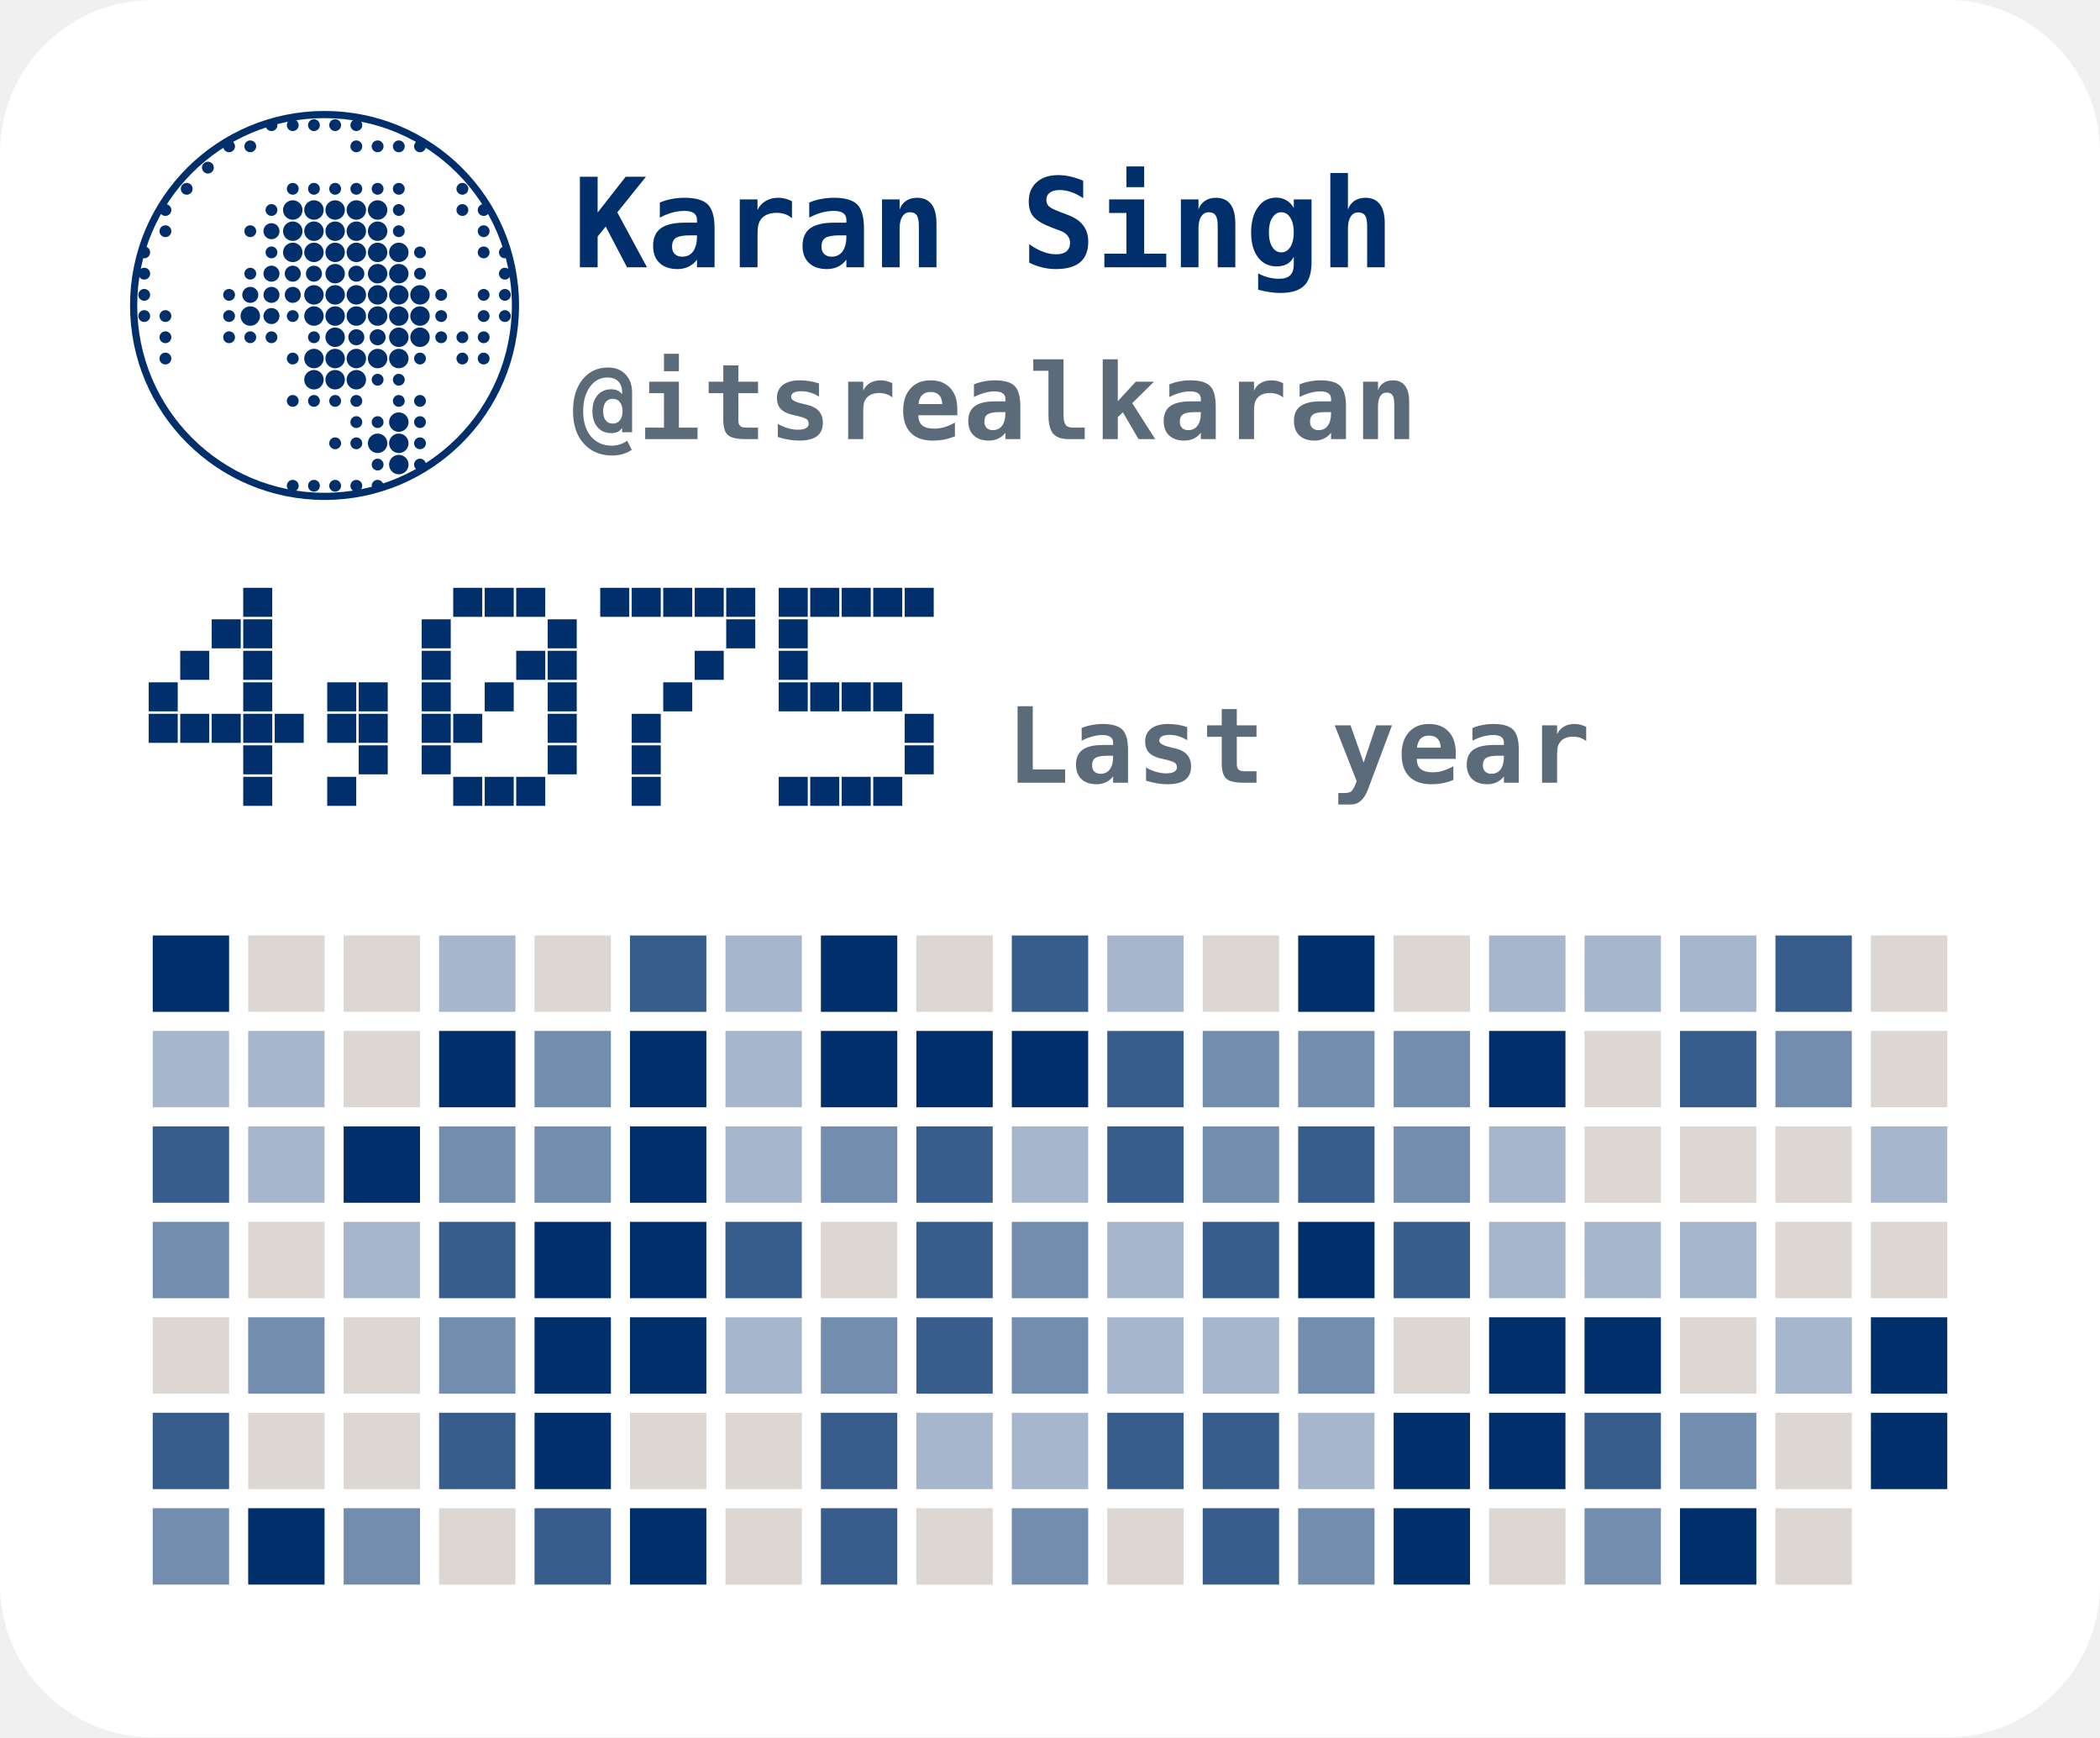
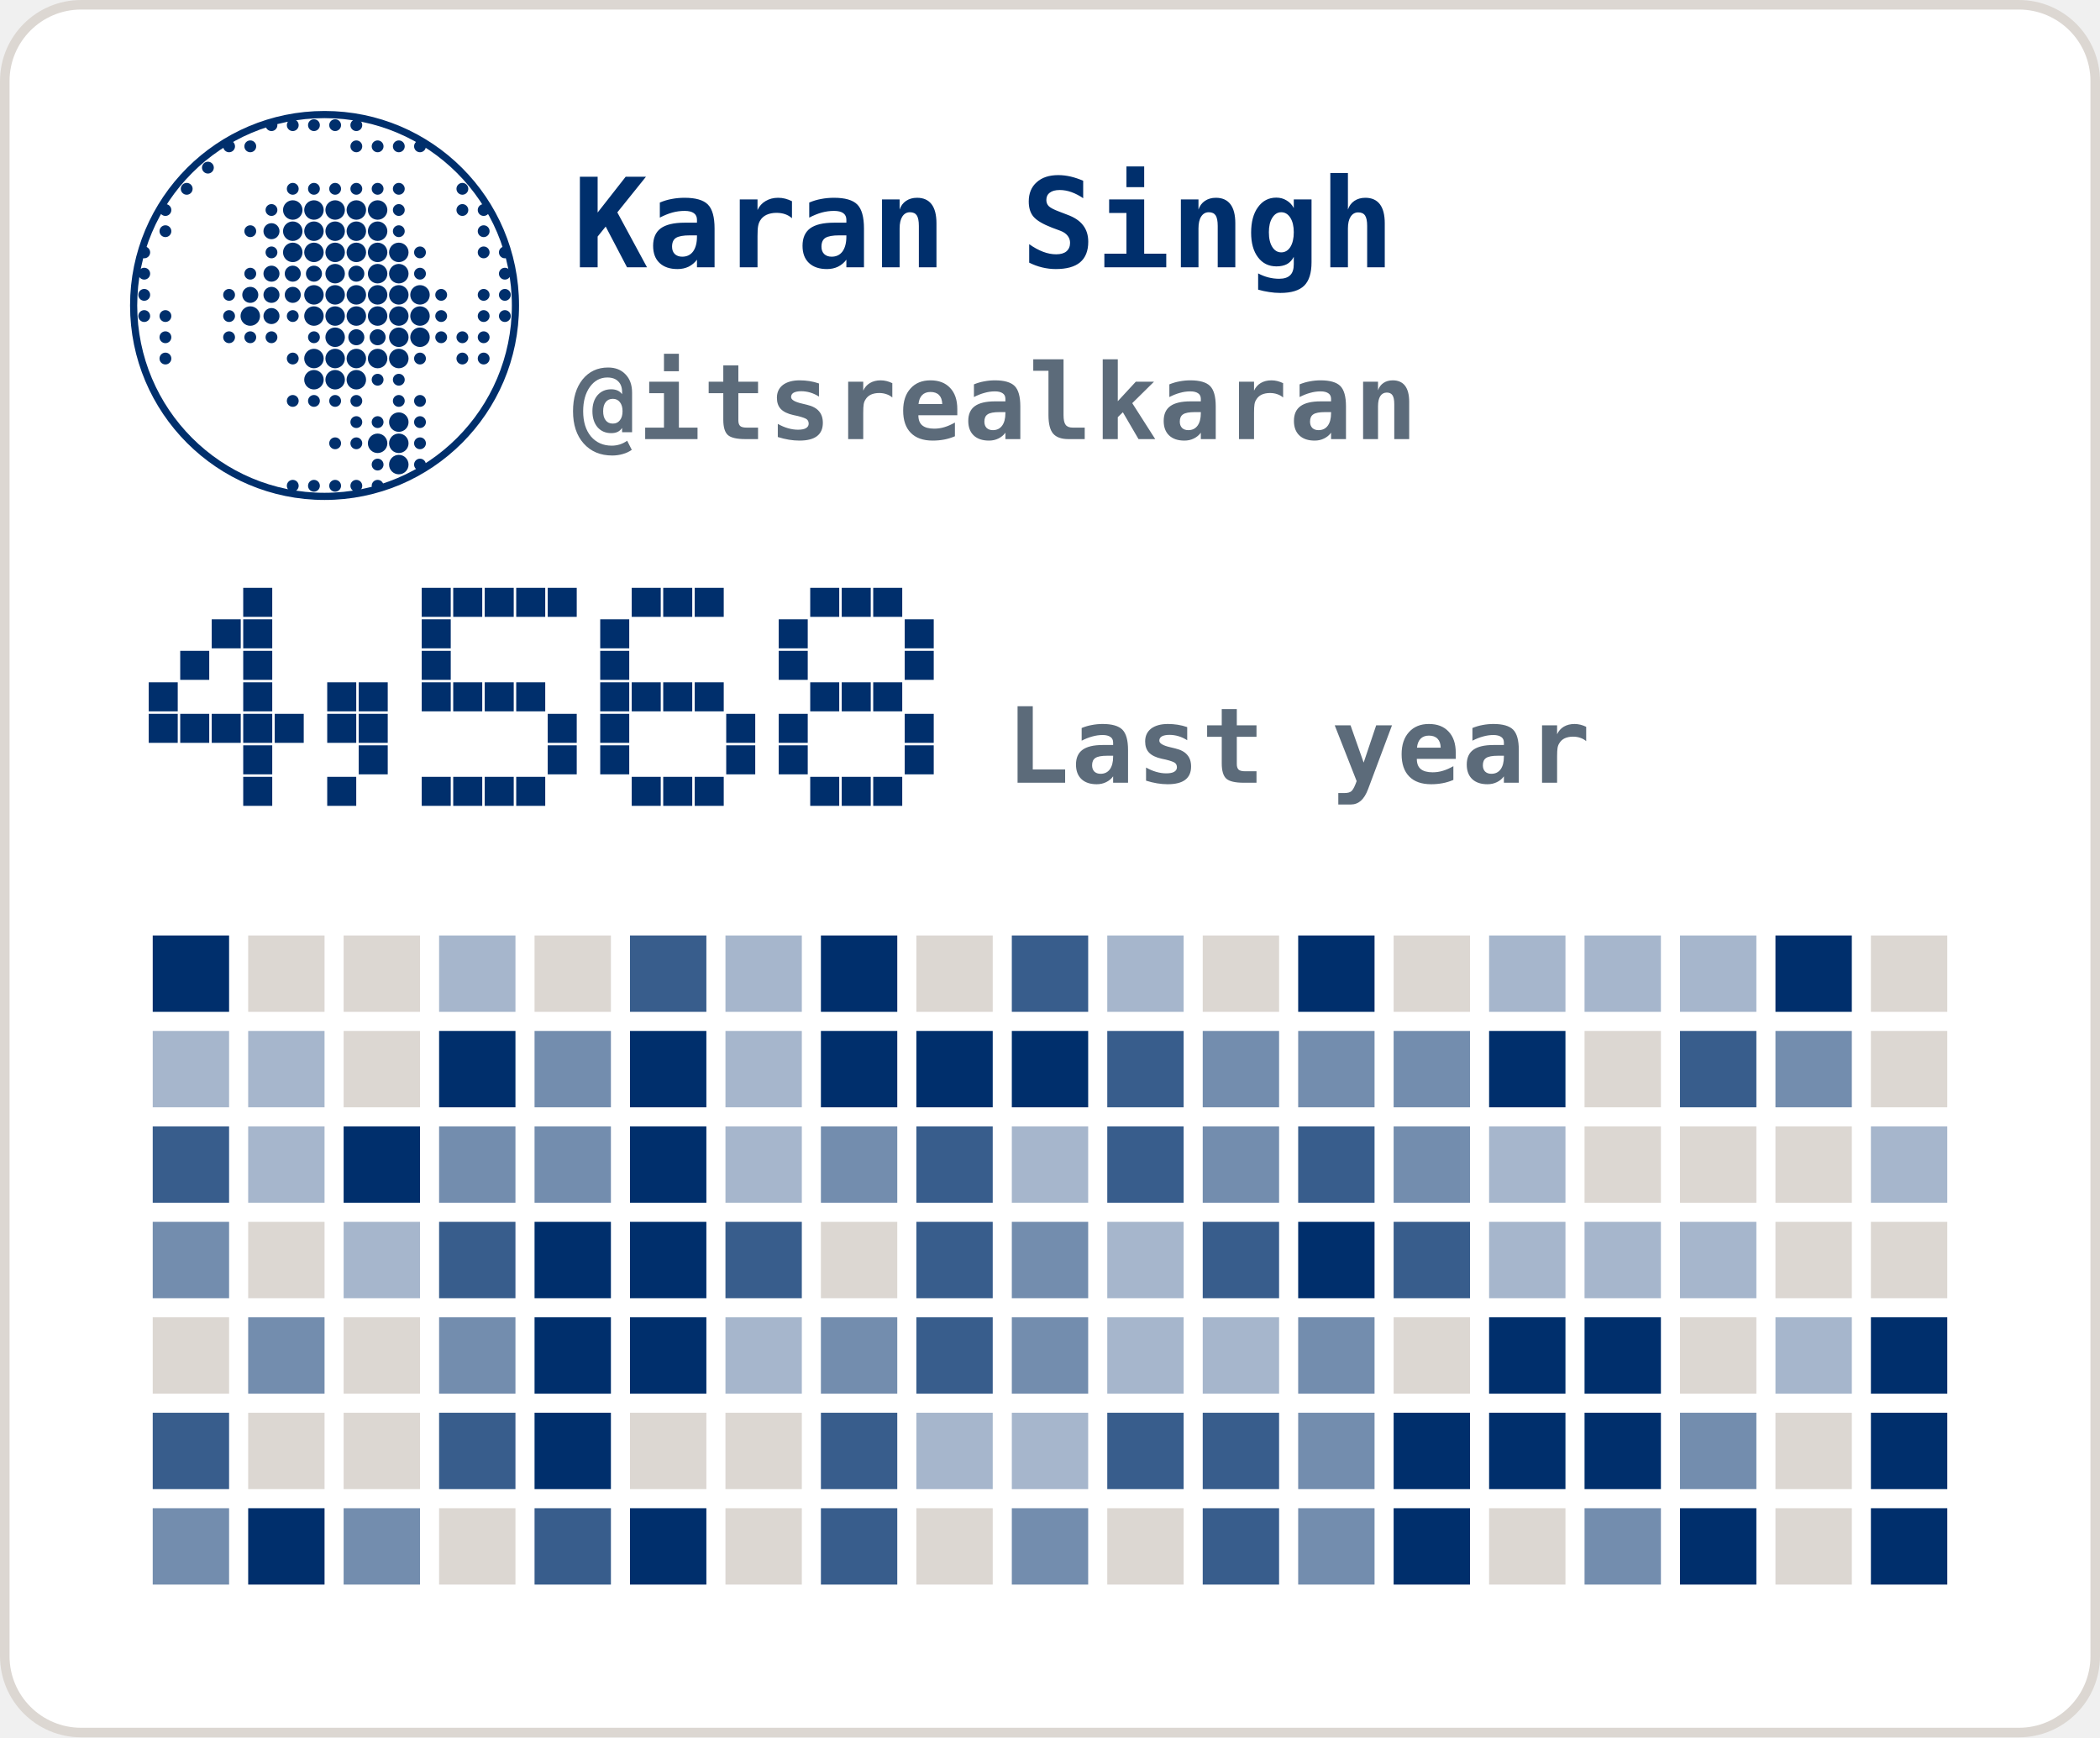
<svg xmlns="http://www.w3.org/2000/svg" width="220" height="182" viewBox="0 0 220 182" role="img">
-   <rect width="220" height="182" rx="16" fill="#FFFFFF" />
+   <rect x="0.5" y="0.5" width="219" height="181" rx="8" fill="#FFFFFF" stroke="#DCD7D2" />
  <rect x="14" y="14" width="0" height="0" fill="#002F6C" />
  <clipPath id="pfp">
    <circle cx="34.00" cy="32.00" r="20.00" />
  </clipPath>
  <g clip-path="url(#pfp)">
    <circle cx="21.78" cy="13.11" r="0.62" fill="#002F6C" />
    <circle cx="26.22" cy="13.11" r="0.62" fill="#002F6C" />
    <circle cx="28.44" cy="13.11" r="0.62" fill="#002F6C" />
    <circle cx="30.67" cy="13.11" r="0.62" fill="#002F6C" />
    <circle cx="32.89" cy="13.11" r="0.62" fill="#002F6C" />
    <circle cx="35.11" cy="13.11" r="0.62" fill="#002F6C" />
    <circle cx="37.33" cy="13.11" r="0.62" fill="#002F6C" />
    <circle cx="19.56" cy="15.33" r="0.62" fill="#002F6C" />
    <circle cx="21.78" cy="15.33" r="0.84" fill="#002F6C" />
    <circle cx="24.00" cy="15.33" r="0.62" fill="#002F6C" />
    <circle cx="26.22" cy="15.33" r="0.62" fill="#002F6C" />
    <circle cx="37.33" cy="15.33" r="0.62" fill="#002F6C" />
    <circle cx="39.56" cy="15.33" r="0.62" fill="#002F6C" />
    <circle cx="41.78" cy="15.33" r="0.62" fill="#002F6C" />
    <circle cx="44.00" cy="15.33" r="0.62" fill="#002F6C" />
    <circle cx="19.56" cy="17.56" r="0.62" fill="#002F6C" />
    <circle cx="21.78" cy="17.56" r="0.62" fill="#002F6C" />
    <circle cx="17.33" cy="19.78" r="0.62" fill="#002F6C" />
    <circle cx="19.56" cy="19.78" r="0.62" fill="#002F6C" />
    <circle cx="30.67" cy="19.78" r="0.62" fill="#002F6C" />
    <circle cx="32.89" cy="19.78" r="0.62" fill="#002F6C" />
    <circle cx="35.11" cy="19.78" r="0.62" fill="#002F6C" />
    <circle cx="37.33" cy="19.78" r="0.62" fill="#002F6C" />
    <circle cx="39.56" cy="19.78" r="0.62" fill="#002F6C" />
    <circle cx="41.78" cy="19.78" r="0.62" fill="#002F6C" />
    <circle cx="48.44" cy="19.78" r="0.62" fill="#002F6C" />
    <circle cx="17.33" cy="22.00" r="0.62" fill="#002F6C" />
    <circle cx="28.44" cy="22.00" r="0.62" fill="#002F6C" />
    <circle cx="30.67" cy="22.00" r="1.02" fill="#002F6C" />
    <circle cx="32.89" cy="22.00" r="1.02" fill="#002F6C" />
    <circle cx="35.11" cy="22.00" r="1.02" fill="#002F6C" />
    <circle cx="37.33" cy="22.00" r="1.02" fill="#002F6C" />
    <circle cx="39.56" cy="22.00" r="1.02" fill="#002F6C" />
    <circle cx="41.78" cy="22.00" r="0.62" fill="#002F6C" />
    <circle cx="48.44" cy="22.00" r="0.62" fill="#002F6C" />
    <circle cx="50.67" cy="22.00" r="0.62" fill="#002F6C" />
    <circle cx="15.11" cy="24.22" r="0.62" fill="#002F6C" />
    <circle cx="17.33" cy="24.22" r="0.62" fill="#002F6C" />
    <circle cx="26.22" cy="24.22" r="0.62" fill="#002F6C" />
    <circle cx="28.44" cy="24.22" r="0.84" fill="#002F6C" />
    <circle cx="30.67" cy="24.22" r="1.02" fill="#002F6C" />
    <circle cx="32.89" cy="24.22" r="1.02" fill="#002F6C" />
    <circle cx="35.11" cy="24.22" r="1.02" fill="#002F6C" />
    <circle cx="37.33" cy="24.22" r="1.02" fill="#002F6C" />
    <circle cx="39.56" cy="24.22" r="1.02" fill="#002F6C" />
    <circle cx="41.78" cy="24.22" r="0.62" fill="#002F6C" />
    <circle cx="50.67" cy="24.22" r="0.62" fill="#002F6C" />
    <circle cx="15.11" cy="26.44" r="0.62" fill="#002F6C" />
    <circle cx="28.44" cy="26.44" r="0.62" fill="#002F6C" />
    <circle cx="30.67" cy="26.44" r="1.02" fill="#002F6C" />
    <circle cx="32.89" cy="26.44" r="1.02" fill="#002F6C" />
    <circle cx="35.11" cy="26.44" r="1.02" fill="#002F6C" />
    <circle cx="37.33" cy="26.44" r="1.02" fill="#002F6C" />
    <circle cx="39.56" cy="26.44" r="1.02" fill="#002F6C" />
    <circle cx="41.78" cy="26.44" r="1.02" fill="#002F6C" />
    <circle cx="44.00" cy="26.44" r="0.62" fill="#002F6C" />
    <circle cx="50.67" cy="26.44" r="0.62" fill="#002F6C" />
    <circle cx="52.89" cy="26.44" r="0.62" fill="#002F6C" />
    <circle cx="15.11" cy="28.67" r="0.62" fill="#002F6C" />
    <circle cx="26.22" cy="28.67" r="0.62" fill="#002F6C" />
    <circle cx="28.44" cy="28.67" r="0.84" fill="#002F6C" />
    <circle cx="30.67" cy="28.67" r="0.84" fill="#002F6C" />
    <circle cx="32.89" cy="28.67" r="0.84" fill="#002F6C" />
    <circle cx="35.11" cy="28.67" r="1.02" fill="#002F6C" />
    <circle cx="37.33" cy="28.67" r="0.84" fill="#002F6C" />
    <circle cx="39.56" cy="28.67" r="1.02" fill="#002F6C" />
    <circle cx="41.78" cy="28.67" r="1.02" fill="#002F6C" />
    <circle cx="44.00" cy="28.67" r="0.62" fill="#002F6C" />
    <circle cx="52.89" cy="28.67" r="0.62" fill="#002F6C" />
    <circle cx="15.11" cy="30.89" r="0.62" fill="#002F6C" />
    <circle cx="24.00" cy="30.89" r="0.62" fill="#002F6C" />
    <circle cx="26.22" cy="30.89" r="0.84" fill="#002F6C" />
    <circle cx="28.44" cy="30.89" r="0.84" fill="#002F6C" />
    <circle cx="30.67" cy="30.89" r="0.84" fill="#002F6C" />
    <circle cx="32.89" cy="30.89" r="1.02" fill="#002F6C" />
    <circle cx="35.11" cy="30.89" r="1.02" fill="#002F6C" />
    <circle cx="37.33" cy="30.89" r="1.02" fill="#002F6C" />
    <circle cx="39.56" cy="30.89" r="1.02" fill="#002F6C" />
    <circle cx="41.78" cy="30.89" r="1.02" fill="#002F6C" />
    <circle cx="44.00" cy="30.89" r="1.02" fill="#002F6C" />
    <circle cx="46.22" cy="30.89" r="0.62" fill="#002F6C" />
    <circle cx="50.67" cy="30.89" r="0.62" fill="#002F6C" />
    <circle cx="52.89" cy="30.89" r="0.62" fill="#002F6C" />
    <circle cx="15.11" cy="33.11" r="0.62" fill="#002F6C" />
    <circle cx="17.33" cy="33.11" r="0.62" fill="#002F6C" />
    <circle cx="24.00" cy="33.11" r="0.62" fill="#002F6C" />
    <circle cx="26.22" cy="33.11" r="1.02" fill="#002F6C" />
    <circle cx="28.44" cy="33.11" r="0.84" fill="#002F6C" />
    <circle cx="30.67" cy="33.11" r="0.62" fill="#002F6C" />
    <circle cx="32.89" cy="33.11" r="1.02" fill="#002F6C" />
    <circle cx="35.11" cy="33.11" r="1.02" fill="#002F6C" />
    <circle cx="37.33" cy="33.11" r="1.02" fill="#002F6C" />
    <circle cx="39.56" cy="33.11" r="1.02" fill="#002F6C" />
    <circle cx="41.78" cy="33.11" r="1.02" fill="#002F6C" />
    <circle cx="44.00" cy="33.11" r="1.02" fill="#002F6C" />
    <circle cx="46.22" cy="33.11" r="0.62" fill="#002F6C" />
    <circle cx="50.67" cy="33.11" r="0.62" fill="#002F6C" />
    <circle cx="52.89" cy="33.11" r="0.62" fill="#002F6C" />
    <circle cx="17.33" cy="35.33" r="0.62" fill="#002F6C" />
    <circle cx="24.00" cy="35.33" r="0.62" fill="#002F6C" />
    <circle cx="26.22" cy="35.33" r="0.62" fill="#002F6C" />
    <circle cx="28.44" cy="35.33" r="0.62" fill="#002F6C" />
    <circle cx="32.89" cy="35.33" r="0.62" fill="#002F6C" />
    <circle cx="35.11" cy="35.33" r="1.02" fill="#002F6C" />
    <circle cx="37.33" cy="35.33" r="0.84" fill="#002F6C" />
    <circle cx="39.56" cy="35.33" r="0.84" fill="#002F6C" />
    <circle cx="41.78" cy="35.33" r="1.02" fill="#002F6C" />
    <circle cx="44.00" cy="35.33" r="1.02" fill="#002F6C" />
    <circle cx="46.22" cy="35.33" r="0.62" fill="#002F6C" />
    <circle cx="48.44" cy="35.33" r="0.62" fill="#002F6C" />
    <circle cx="50.67" cy="35.33" r="0.62" fill="#002F6C" />
    <circle cx="17.33" cy="37.56" r="0.62" fill="#002F6C" />
    <circle cx="30.67" cy="37.56" r="0.62" fill="#002F6C" />
    <circle cx="32.89" cy="37.56" r="1.02" fill="#002F6C" />
    <circle cx="35.11" cy="37.56" r="1.02" fill="#002F6C" />
    <circle cx="37.33" cy="37.56" r="1.02" fill="#002F6C" />
    <circle cx="39.56" cy="37.56" r="1.02" fill="#002F6C" />
    <circle cx="41.78" cy="37.56" r="1.02" fill="#002F6C" />
    <circle cx="44.00" cy="37.56" r="0.62" fill="#002F6C" />
    <circle cx="48.44" cy="37.56" r="0.62" fill="#002F6C" />
    <circle cx="50.67" cy="37.56" r="0.62" fill="#002F6C" />
    <circle cx="32.89" cy="39.78" r="1.02" fill="#002F6C" />
    <circle cx="35.11" cy="39.78" r="1.02" fill="#002F6C" />
    <circle cx="37.33" cy="39.78" r="1.02" fill="#002F6C" />
    <circle cx="39.56" cy="39.78" r="0.62" fill="#002F6C" />
    <circle cx="41.78" cy="39.78" r="0.62" fill="#002F6C" />
    <circle cx="30.67" cy="42.00" r="0.62" fill="#002F6C" />
    <circle cx="32.89" cy="42.00" r="0.62" fill="#002F6C" />
    <circle cx="35.11" cy="42.00" r="0.62" fill="#002F6C" />
    <circle cx="37.33" cy="42.00" r="0.62" fill="#002F6C" />
    <circle cx="41.78" cy="42.00" r="0.62" fill="#002F6C" />
    <circle cx="44.00" cy="42.00" r="0.62" fill="#002F6C" />
    <circle cx="37.33" cy="44.22" r="0.62" fill="#002F6C" />
    <circle cx="39.56" cy="44.22" r="0.62" fill="#002F6C" />
    <circle cx="41.78" cy="44.22" r="1.02" fill="#002F6C" />
    <circle cx="44.00" cy="44.22" r="0.62" fill="#002F6C" />
    <circle cx="35.11" cy="46.44" r="0.62" fill="#002F6C" />
    <circle cx="37.33" cy="46.44" r="0.62" fill="#002F6C" />
    <circle cx="39.56" cy="46.44" r="1.02" fill="#002F6C" />
    <circle cx="41.78" cy="46.44" r="1.02" fill="#002F6C" />
    <circle cx="44.00" cy="46.44" r="0.62" fill="#002F6C" />
    <circle cx="39.56" cy="48.67" r="0.62" fill="#002F6C" />
    <circle cx="41.78" cy="48.67" r="1.02" fill="#002F6C" />
    <circle cx="44.00" cy="48.67" r="0.62" fill="#002F6C" />
    <circle cx="30.67" cy="50.89" r="0.62" fill="#002F6C" />
    <circle cx="32.89" cy="50.89" r="0.62" fill="#002F6C" />
    <circle cx="35.11" cy="50.89" r="0.62" fill="#002F6C" />
    <circle cx="37.33" cy="50.89" r="0.62" fill="#002F6C" />
    <circle cx="39.56" cy="50.89" r="0.62" fill="#002F6C" />
    <circle cx="41.78" cy="50.89" r="0.62" fill="#002F6C" />
  </g>
  <circle cx="34.00" cy="32.00" r="20.00" fill="none" stroke="#002F6C" stroke-width="0.75" />
  <text x="60" y="28" fill="#002F6C" text-anchor="start" font-family="ui-monospace, Geist Mono, monospace" font-weight="700" font-size="13" letter-spacing="0" dominant-baseline="auto">Karan Singh</text>
  <text x="60" y="46" fill="#5C6B7A" text-anchor="start" font-family="ui-monospace, Geist Mono, monospace" font-weight="700" font-size="11" letter-spacing="0.2" dominant-baseline="auto">@itsrealkaran</text>
  <rect x="25.48" y="61.58" width="3.04" height="3.04" fill="#002F6C" />
  <rect x="22.18" y="64.88" width="3.04" height="3.04" fill="#002F6C" />
  <rect x="25.48" y="64.88" width="3.04" height="3.04" fill="#002F6C" />
  <rect x="18.88" y="68.18" width="3.04" height="3.04" fill="#002F6C" />
  <rect x="25.48" y="68.18" width="3.04" height="3.04" fill="#002F6C" />
  <rect x="15.58" y="71.48" width="3.04" height="3.04" fill="#002F6C" />
  <rect x="25.48" y="71.48" width="3.04" height="3.04" fill="#002F6C" />
  <rect x="15.58" y="74.78" width="3.04" height="3.04" fill="#002F6C" />
  <rect x="18.88" y="74.78" width="3.04" height="3.04" fill="#002F6C" />
  <rect x="22.18" y="74.78" width="3.04" height="3.04" fill="#002F6C" />
  <rect x="25.48" y="74.78" width="3.04" height="3.04" fill="#002F6C" />
  <rect x="28.78" y="74.78" width="3.04" height="3.04" fill="#002F6C" />
  <rect x="25.48" y="78.08" width="3.04" height="3.04" fill="#002F6C" />
  <rect x="25.48" y="81.38" width="3.04" height="3.04" fill="#002F6C" />
  <rect x="34.28" y="71.48" width="3.04" height="3.04" fill="#002F6C" />
  <rect x="37.58" y="71.48" width="3.04" height="3.04" fill="#002F6C" />
  <rect x="34.28" y="74.78" width="3.04" height="3.04" fill="#002F6C" />
  <rect x="37.58" y="74.78" width="3.04" height="3.04" fill="#002F6C" />
  <rect x="37.58" y="78.08" width="3.04" height="3.04" fill="#002F6C" />
  <rect x="34.28" y="81.38" width="3.04" height="3.04" fill="#002F6C" />
+   <rect x="44.18" y="61.58" width="3.04" height="3.04" fill="#002F6C" />
  <rect x="47.48" y="61.58" width="3.04" height="3.04" fill="#002F6C" />
  <rect x="50.78" y="61.58" width="3.04" height="3.04" fill="#002F6C" />
  <rect x="54.08" y="61.58" width="3.04" height="3.04" fill="#002F6C" />
+   <rect x="57.38" y="61.58" width="3.04" height="3.04" fill="#002F6C" />
  <rect x="44.18" y="64.88" width="3.04" height="3.04" fill="#002F6C" />
-   <rect x="57.38" y="64.88" width="3.04" height="3.04" fill="#002F6C" />
  <rect x="44.18" y="68.18" width="3.04" height="3.04" fill="#002F6C" />
-   <rect x="54.08" y="68.18" width="3.04" height="3.04" fill="#002F6C" />
-   <rect x="57.38" y="68.18" width="3.04" height="3.04" fill="#002F6C" />
  <rect x="44.18" y="71.48" width="3.04" height="3.04" fill="#002F6C" />
+   <rect x="47.48" y="71.48" width="3.04" height="3.04" fill="#002F6C" />
  <rect x="50.78" y="71.48" width="3.04" height="3.04" fill="#002F6C" />
-   <rect x="57.38" y="71.48" width="3.04" height="3.04" fill="#002F6C" />
-   <rect x="44.18" y="74.78" width="3.04" height="3.04" fill="#002F6C" />
-   <rect x="47.48" y="74.78" width="3.04" height="3.04" fill="#002F6C" />
+   <rect x="54.08" y="71.48" width="3.04" height="3.04" fill="#002F6C" />
  <rect x="57.38" y="74.78" width="3.04" height="3.04" fill="#002F6C" />
-   <rect x="44.18" y="78.08" width="3.04" height="3.04" fill="#002F6C" />
  <rect x="57.38" y="78.08" width="3.04" height="3.04" fill="#002F6C" />
+   <rect x="44.18" y="81.38" width="3.04" height="3.04" fill="#002F6C" />
  <rect x="47.48" y="81.38" width="3.04" height="3.04" fill="#002F6C" />
  <rect x="50.78" y="81.38" width="3.04" height="3.04" fill="#002F6C" />
  <rect x="54.08" y="81.38" width="3.04" height="3.04" fill="#002F6C" />
-   <rect x="62.88" y="61.58" width="3.04" height="3.04" fill="#002F6C" />
  <rect x="66.18" y="61.58" width="3.04" height="3.04" fill="#002F6C" />
  <rect x="69.48" y="61.58" width="3.04" height="3.04" fill="#002F6C" />
  <rect x="72.78" y="61.58" width="3.04" height="3.04" fill="#002F6C" />
-   <rect x="76.08" y="61.58" width="3.04" height="3.04" fill="#002F6C" />
-   <rect x="76.08" y="64.88" width="3.04" height="3.04" fill="#002F6C" />
-   <rect x="72.78" y="68.18" width="3.04" height="3.04" fill="#002F6C" />
+   <rect x="62.88" y="64.88" width="3.04" height="3.04" fill="#002F6C" />
+   <rect x="62.88" y="68.18" width="3.04" height="3.04" fill="#002F6C" />
+   <rect x="62.88" y="71.48" width="3.04" height="3.04" fill="#002F6C" />
+   <rect x="66.18" y="71.48" width="3.04" height="3.04" fill="#002F6C" />
  <rect x="69.48" y="71.48" width="3.04" height="3.04" fill="#002F6C" />
-   <rect x="66.18" y="74.78" width="3.04" height="3.04" fill="#002F6C" />
-   <rect x="66.18" y="78.08" width="3.04" height="3.04" fill="#002F6C" />
+   <rect x="72.78" y="71.48" width="3.04" height="3.04" fill="#002F6C" />
+   <rect x="62.88" y="74.78" width="3.04" height="3.04" fill="#002F6C" />
+   <rect x="76.08" y="74.78" width="3.04" height="3.04" fill="#002F6C" />
+   <rect x="62.88" y="78.08" width="3.04" height="3.04" fill="#002F6C" />
+   <rect x="76.08" y="78.08" width="3.04" height="3.04" fill="#002F6C" />
  <rect x="66.18" y="81.38" width="3.04" height="3.04" fill="#002F6C" />
-   <rect x="81.58" y="61.58" width="3.04" height="3.04" fill="#002F6C" />
+   <rect x="69.48" y="81.38" width="3.04" height="3.04" fill="#002F6C" />
+   <rect x="72.78" y="81.38" width="3.04" height="3.04" fill="#002F6C" />
  <rect x="84.88" y="61.58" width="3.04" height="3.04" fill="#002F6C" />
  <rect x="88.18" y="61.58" width="3.04" height="3.04" fill="#002F6C" />
  <rect x="91.48" y="61.58" width="3.04" height="3.04" fill="#002F6C" />
-   <rect x="94.78" y="61.58" width="3.04" height="3.04" fill="#002F6C" />
  <rect x="81.58" y="64.88" width="3.04" height="3.04" fill="#002F6C" />
+   <rect x="94.78" y="64.88" width="3.04" height="3.04" fill="#002F6C" />
  <rect x="81.58" y="68.18" width="3.04" height="3.04" fill="#002F6C" />
-   <rect x="81.58" y="71.48" width="3.04" height="3.04" fill="#002F6C" />
+   <rect x="94.78" y="68.18" width="3.04" height="3.04" fill="#002F6C" />
  <rect x="84.88" y="71.48" width="3.04" height="3.04" fill="#002F6C" />
  <rect x="88.18" y="71.48" width="3.04" height="3.04" fill="#002F6C" />
  <rect x="91.48" y="71.48" width="3.04" height="3.04" fill="#002F6C" />
+   <rect x="81.58" y="74.78" width="3.04" height="3.04" fill="#002F6C" />
  <rect x="94.78" y="74.78" width="3.04" height="3.04" fill="#002F6C" />
+   <rect x="81.58" y="78.08" width="3.04" height="3.04" fill="#002F6C" />
  <rect x="94.78" y="78.08" width="3.04" height="3.04" fill="#002F6C" />
-   <rect x="81.58" y="81.38" width="3.04" height="3.04" fill="#002F6C" />
  <rect x="84.88" y="81.38" width="3.04" height="3.04" fill="#002F6C" />
  <rect x="88.18" y="81.38" width="3.04" height="3.04" fill="#002F6C" />
  <rect x="91.48" y="81.38" width="3.04" height="3.04" fill="#002F6C" />
  <text x="105.4" y="82.0" fill="#5C6B7A" text-anchor="start" font-family="ui-monospace, Geist Mono, monospace" font-weight="700" font-size="11" letter-spacing="0.2" dominant-baseline="auto">Last year</text>
  <rect x="16" y="98" width="8" height="8" fill="#002F6C" />
  <rect x="16" y="108" width="8" height="8" fill="#002F6C" opacity="0.35" />
  <rect x="16" y="118" width="8" height="8" fill="#002F6C" opacity="0.78" />
  <rect x="16" y="128" width="8" height="8" fill="#002F6C" opacity="0.55" />
  <rect x="16" y="138" width="8" height="8" fill="#DCD7D2" />
  <rect x="16" y="148" width="8" height="8" fill="#002F6C" opacity="0.78" />
  <rect x="16" y="158" width="8" height="8" fill="#002F6C" opacity="0.55" />
  <rect x="26" y="98" width="8" height="8" fill="#DCD7D2" />
  <rect x="26" y="108" width="8" height="8" fill="#002F6C" opacity="0.35" />
  <rect x="26" y="118" width="8" height="8" fill="#002F6C" opacity="0.35" />
  <rect x="26" y="128" width="8" height="8" fill="#DCD7D2" />
  <rect x="26" y="138" width="8" height="8" fill="#002F6C" opacity="0.55" />
  <rect x="26" y="148" width="8" height="8" fill="#DCD7D2" />
  <rect x="26" y="158" width="8" height="8" fill="#002F6C" />
  <rect x="36" y="98" width="8" height="8" fill="#DCD7D2" />
  <rect x="36" y="108" width="8" height="8" fill="#DCD7D2" />
  <rect x="36" y="118" width="8" height="8" fill="#002F6C" />
  <rect x="36" y="128" width="8" height="8" fill="#002F6C" opacity="0.35" />
  <rect x="36" y="138" width="8" height="8" fill="#DCD7D2" />
  <rect x="36" y="148" width="8" height="8" fill="#DCD7D2" />
  <rect x="36" y="158" width="8" height="8" fill="#002F6C" opacity="0.55" />
  <rect x="46" y="98" width="8" height="8" fill="#002F6C" opacity="0.35" />
  <rect x="46" y="108" width="8" height="8" fill="#002F6C" />
  <rect x="46" y="118" width="8" height="8" fill="#002F6C" opacity="0.55" />
  <rect x="46" y="128" width="8" height="8" fill="#002F6C" opacity="0.78" />
  <rect x="46" y="138" width="8" height="8" fill="#002F6C" opacity="0.55" />
  <rect x="46" y="148" width="8" height="8" fill="#002F6C" opacity="0.78" />
  <rect x="46" y="158" width="8" height="8" fill="#DCD7D2" />
  <rect x="56" y="98" width="8" height="8" fill="#DCD7D2" />
  <rect x="56" y="108" width="8" height="8" fill="#002F6C" opacity="0.55" />
  <rect x="56" y="118" width="8" height="8" fill="#002F6C" opacity="0.55" />
  <rect x="56" y="128" width="8" height="8" fill="#002F6C" />
  <rect x="56" y="138" width="8" height="8" fill="#002F6C" />
  <rect x="56" y="148" width="8" height="8" fill="#002F6C" />
  <rect x="56" y="158" width="8" height="8" fill="#002F6C" opacity="0.78" />
  <rect x="66" y="98" width="8" height="8" fill="#002F6C" opacity="0.78" />
  <rect x="66" y="108" width="8" height="8" fill="#002F6C" />
  <rect x="66" y="118" width="8" height="8" fill="#002F6C" />
  <rect x="66" y="128" width="8" height="8" fill="#002F6C" />
  <rect x="66" y="138" width="8" height="8" fill="#002F6C" />
  <rect x="66" y="148" width="8" height="8" fill="#DCD7D2" />
  <rect x="66" y="158" width="8" height="8" fill="#002F6C" />
  <rect x="76" y="98" width="8" height="8" fill="#002F6C" opacity="0.35" />
  <rect x="76" y="108" width="8" height="8" fill="#002F6C" opacity="0.35" />
  <rect x="76" y="118" width="8" height="8" fill="#002F6C" opacity="0.35" />
  <rect x="76" y="128" width="8" height="8" fill="#002F6C" opacity="0.78" />
  <rect x="76" y="138" width="8" height="8" fill="#002F6C" opacity="0.35" />
  <rect x="76" y="148" width="8" height="8" fill="#DCD7D2" />
  <rect x="76" y="158" width="8" height="8" fill="#DCD7D2" />
  <rect x="86" y="98" width="8" height="8" fill="#002F6C" />
  <rect x="86" y="108" width="8" height="8" fill="#002F6C" />
  <rect x="86" y="118" width="8" height="8" fill="#002F6C" opacity="0.55" />
  <rect x="86" y="128" width="8" height="8" fill="#DCD7D2" />
  <rect x="86" y="138" width="8" height="8" fill="#002F6C" opacity="0.55" />
  <rect x="86" y="148" width="8" height="8" fill="#002F6C" opacity="0.78" />
  <rect x="86" y="158" width="8" height="8" fill="#002F6C" opacity="0.78" />
  <rect x="96" y="98" width="8" height="8" fill="#DCD7D2" />
  <rect x="96" y="108" width="8" height="8" fill="#002F6C" />
  <rect x="96" y="118" width="8" height="8" fill="#002F6C" opacity="0.78" />
  <rect x="96" y="128" width="8" height="8" fill="#002F6C" opacity="0.78" />
  <rect x="96" y="138" width="8" height="8" fill="#002F6C" opacity="0.78" />
  <rect x="96" y="148" width="8" height="8" fill="#002F6C" opacity="0.35" />
  <rect x="96" y="158" width="8" height="8" fill="#DCD7D2" />
  <rect x="106" y="98" width="8" height="8" fill="#002F6C" opacity="0.78" />
  <rect x="106" y="108" width="8" height="8" fill="#002F6C" />
  <rect x="106" y="118" width="8" height="8" fill="#002F6C" opacity="0.35" />
  <rect x="106" y="128" width="8" height="8" fill="#002F6C" opacity="0.55" />
  <rect x="106" y="138" width="8" height="8" fill="#002F6C" opacity="0.55" />
  <rect x="106" y="148" width="8" height="8" fill="#002F6C" opacity="0.35" />
  <rect x="106" y="158" width="8" height="8" fill="#002F6C" opacity="0.55" />
  <rect x="116" y="98" width="8" height="8" fill="#002F6C" opacity="0.35" />
  <rect x="116" y="108" width="8" height="8" fill="#002F6C" opacity="0.78" />
  <rect x="116" y="118" width="8" height="8" fill="#002F6C" opacity="0.78" />
  <rect x="116" y="128" width="8" height="8" fill="#002F6C" opacity="0.35" />
  <rect x="116" y="138" width="8" height="8" fill="#002F6C" opacity="0.35" />
  <rect x="116" y="148" width="8" height="8" fill="#002F6C" opacity="0.78" />
  <rect x="116" y="158" width="8" height="8" fill="#DCD7D2" />
  <rect x="126" y="98" width="8" height="8" fill="#DCD7D2" />
  <rect x="126" y="108" width="8" height="8" fill="#002F6C" opacity="0.55" />
  <rect x="126" y="118" width="8" height="8" fill="#002F6C" opacity="0.55" />
  <rect x="126" y="128" width="8" height="8" fill="#002F6C" opacity="0.78" />
  <rect x="126" y="138" width="8" height="8" fill="#002F6C" opacity="0.35" />
  <rect x="126" y="148" width="8" height="8" fill="#002F6C" opacity="0.78" />
  <rect x="126" y="158" width="8" height="8" fill="#002F6C" opacity="0.78" />
  <rect x="136" y="98" width="8" height="8" fill="#002F6C" />
  <rect x="136" y="108" width="8" height="8" fill="#002F6C" opacity="0.55" />
  <rect x="136" y="118" width="8" height="8" fill="#002F6C" opacity="0.78" />
  <rect x="136" y="128" width="8" height="8" fill="#002F6C" />
  <rect x="136" y="138" width="8" height="8" fill="#002F6C" opacity="0.55" />
-   <rect x="136" y="148" width="8" height="8" fill="#002F6C" opacity="0.35" />
+   <rect x="136" y="148" width="8" height="8" fill="#002F6C" opacity="0.55" />
  <rect x="136" y="158" width="8" height="8" fill="#002F6C" opacity="0.55" />
  <rect x="146" y="98" width="8" height="8" fill="#DCD7D2" />
  <rect x="146" y="108" width="8" height="8" fill="#002F6C" opacity="0.55" />
  <rect x="146" y="118" width="8" height="8" fill="#002F6C" opacity="0.55" />
  <rect x="146" y="128" width="8" height="8" fill="#002F6C" opacity="0.78" />
  <rect x="146" y="138" width="8" height="8" fill="#DCD7D2" />
  <rect x="146" y="148" width="8" height="8" fill="#002F6C" />
  <rect x="146" y="158" width="8" height="8" fill="#002F6C" />
  <rect x="156" y="98" width="8" height="8" fill="#002F6C" opacity="0.35" />
  <rect x="156" y="108" width="8" height="8" fill="#002F6C" />
  <rect x="156" y="118" width="8" height="8" fill="#002F6C" opacity="0.35" />
  <rect x="156" y="128" width="8" height="8" fill="#002F6C" opacity="0.35" />
  <rect x="156" y="138" width="8" height="8" fill="#002F6C" />
  <rect x="156" y="148" width="8" height="8" fill="#002F6C" />
  <rect x="156" y="158" width="8" height="8" fill="#DCD7D2" />
  <rect x="166" y="98" width="8" height="8" fill="#002F6C" opacity="0.35" />
  <rect x="166" y="108" width="8" height="8" fill="#DCD7D2" />
  <rect x="166" y="118" width="8" height="8" fill="#DCD7D2" />
  <rect x="166" y="128" width="8" height="8" fill="#002F6C" opacity="0.35" />
  <rect x="166" y="138" width="8" height="8" fill="#002F6C" />
-   <rect x="166" y="148" width="8" height="8" fill="#002F6C" opacity="0.78" />
+   <rect x="166" y="148" width="8" height="8" fill="#002F6C" />
  <rect x="166" y="158" width="8" height="8" fill="#002F6C" opacity="0.55" />
  <rect x="176" y="98" width="8" height="8" fill="#002F6C" opacity="0.35" />
  <rect x="176" y="108" width="8" height="8" fill="#002F6C" opacity="0.78" />
  <rect x="176" y="118" width="8" height="8" fill="#DCD7D2" />
  <rect x="176" y="128" width="8" height="8" fill="#002F6C" opacity="0.35" />
  <rect x="176" y="138" width="8" height="8" fill="#DCD7D2" />
  <rect x="176" y="148" width="8" height="8" fill="#002F6C" opacity="0.55" />
  <rect x="176" y="158" width="8" height="8" fill="#002F6C" />
-   <rect x="186" y="98" width="8" height="8" fill="#002F6C" opacity="0.78" />
+   <rect x="186" y="98" width="8" height="8" fill="#002F6C" />
  <rect x="186" y="108" width="8" height="8" fill="#002F6C" opacity="0.55" />
  <rect x="186" y="118" width="8" height="8" fill="#DCD7D2" />
  <rect x="186" y="128" width="8" height="8" fill="#DCD7D2" />
  <rect x="186" y="138" width="8" height="8" fill="#002F6C" opacity="0.35" />
  <rect x="186" y="148" width="8" height="8" fill="#DCD7D2" />
  <rect x="186" y="158" width="8" height="8" fill="#DCD7D2" />
  <rect x="196" y="98" width="8" height="8" fill="#DCD7D2" />
  <rect x="196" y="108" width="8" height="8" fill="#DCD7D2" />
  <rect x="196" y="118" width="8" height="8" fill="#002F6C" opacity="0.35" />
  <rect x="196" y="128" width="8" height="8" fill="#DCD7D2" />
  <rect x="196" y="138" width="8" height="8" fill="#002F6C" />
  <rect x="196" y="148" width="8" height="8" fill="#002F6C" />
+   <rect x="196" y="158" width="8" height="8" fill="#002F6C" />
</svg>
